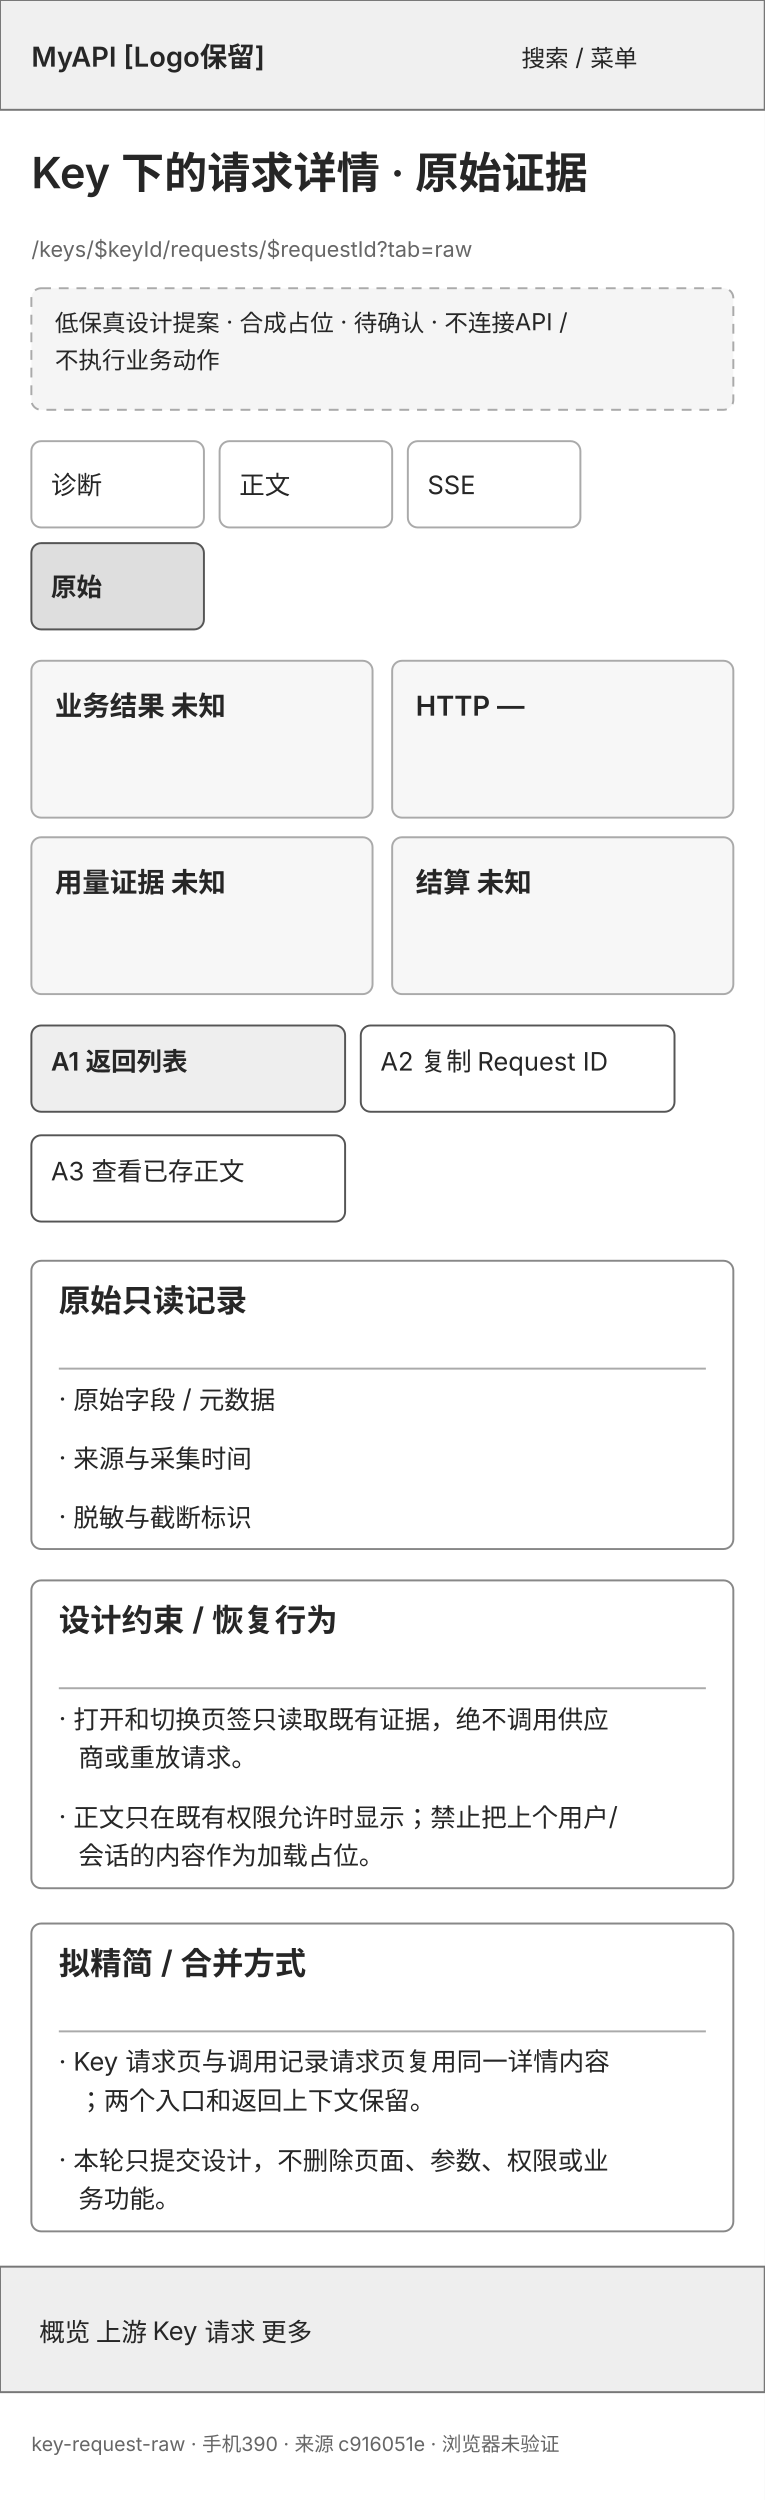
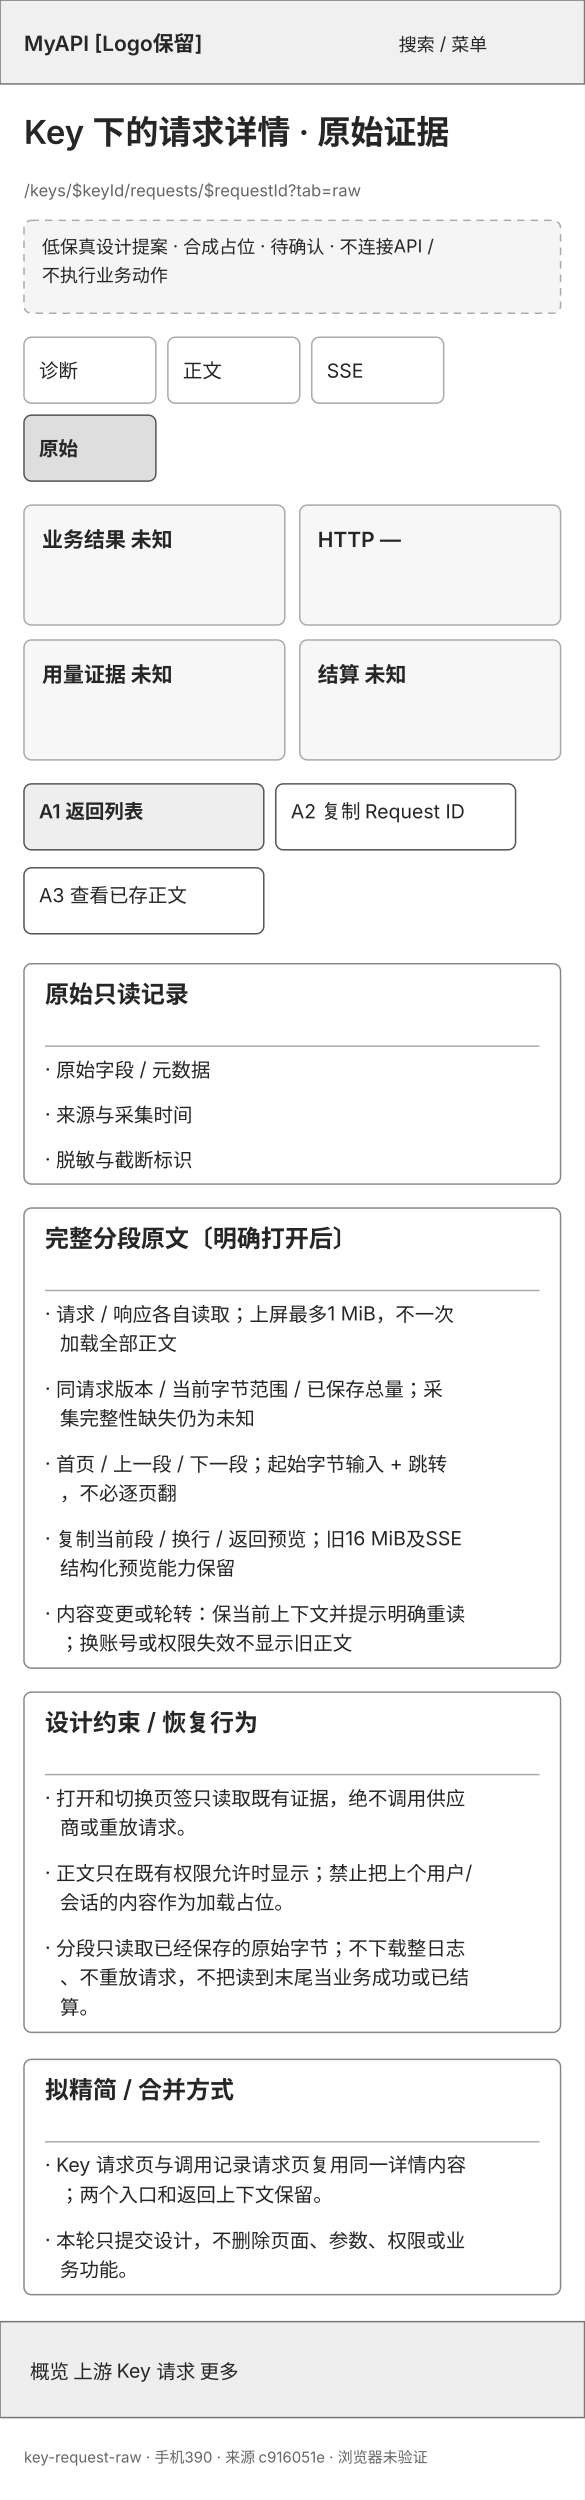
- <svg xmlns="http://www.w3.org/2000/svg" width="390" height="1275" viewBox="0 0 390 1275" role="img" aria-labelledby="title desc">
+ <svg xmlns="http://www.w3.org/2000/svg" width="390" height="1668" viewBox="0 0 390 1668" role="img" aria-labelledby="title desc">
  <rect width="100%" height="100%" fill="#ffffff" />
  <g font-family="system-ui, -apple-system, BlinkMacSystemFont, sans-serif">
    <rect x="0" y="0" width="390" height="56" rx="0" fill="#f0f0f0" stroke="#777777" />
    <text x="16" y="34" font-size="14" font-weight="600" fill="#262626">MyAPI  [Logo保留]</text>
    <text x="266" y="34" font-size="12" font-weight="normal" fill="#262626">搜索  /  菜单</text>
    <text x="16" y="96" font-size="22" font-weight="600" fill="#262626">Key 下的请求详情 · 原始证据</text>
    <text x="16" y="131" font-size="11" font-weight="normal" fill="#666666">/keys/$keyId/requests/$requestId?tab=raw</text>
    <rect x="16" y="147" width="358" height="62" rx="5" fill="#f5f5f5" stroke="#aaaaaa" stroke-dasharray="5 4" />
    <text x="28" y="169" font-size="12" font-weight="normal" fill="#262626">低保真设计提案 · 合成占位 · 待确认 · 不连接API / </text>
    <text x="28" y="188" font-size="12" font-weight="normal" fill="#262626">不执行业务动作</text>
    <rect x="16" y="225" width="88" height="44" rx="5" fill="#ffffff" stroke="#aaaaaa" />
    <text x="26" y="252" font-size="13" font-weight="normal" fill="#262626">诊断</text>
    <rect x="112" y="225" width="88" height="44" rx="5" fill="#ffffff" stroke="#aaaaaa" />
    <text x="122" y="252" font-size="13" font-weight="normal" fill="#262626">正文</text>
    <rect x="208" y="225" width="88" height="44" rx="5" fill="#ffffff" stroke="#aaaaaa" />
    <text x="218" y="252" font-size="13" font-weight="normal" fill="#262626">SSE</text>
    <rect x="16" y="277" width="88" height="44" rx="5" fill="#dedede" stroke="#555555" />
    <text x="26" y="304" font-size="13" font-weight="600" fill="#262626">原始</text>
    <rect x="16.0" y="337" width="174.0" height="80" rx="5" fill="#f7f7f7" stroke="#aaaaaa" />
    <text x="28.0" y="365" font-size="14" font-weight="600" fill="#262626">业务结果 未知</text>
    <rect x="200.0" y="337" width="174.0" height="80" rx="5" fill="#f7f7f7" stroke="#aaaaaa" />
    <text x="212.0" y="365" font-size="14" font-weight="600" fill="#262626">HTTP —</text>
    <rect x="16.0" y="427" width="174.0" height="80" rx="5" fill="#f7f7f7" stroke="#aaaaaa" />
    <text x="28.0" y="455" font-size="14" font-weight="600" fill="#262626">用量证据 未知</text>
    <rect x="200.0" y="427" width="174.0" height="80" rx="5" fill="#f7f7f7" stroke="#aaaaaa" />
    <text x="212.0" y="455" font-size="14" font-weight="600" fill="#262626">结算 未知</text>
    <rect x="16" y="523" width="160" height="44" rx="5" fill="#eeeeee" stroke="#555555" />
    <text x="26" y="546" font-size="13" font-weight="600" fill="#262626">A1 返回列表</text>
    <rect x="184" y="523" width="160" height="44" rx="5" fill="#ffffff" stroke="#555555" />
    <text x="194" y="546" font-size="13" font-weight="normal" fill="#262626">A2 复制 Request ID</text>
    <rect x="16" y="579" width="160" height="44" rx="5" fill="#ffffff" stroke="#555555" />
    <text x="26" y="602" font-size="13" font-weight="normal" fill="#262626">A3 查看已存正文</text>
    <rect x="16.0" y="643" width="358.0" height="147" rx="5" fill="#ffffff" stroke="#888888" />
    <text x="30.0" y="669" font-size="16" font-weight="600" fill="#262626">原始只读记录</text>
    <line x1="30.0" y1="698" x2="360.0" y2="698" stroke="#aaaaaa" />
    <text x="30.0" y="718" font-size="13" font-weight="normal" fill="#262626">· 原始字段 / 元数据</text>
    <text x="30.0" y="748" font-size="13" font-weight="normal" fill="#262626">· 来源与采集时间</text>
    <text x="30.0" y="778" font-size="13" font-weight="normal" fill="#262626">· 脱敏与截断标识</text>
-     <rect x="16" y="806" width="358" height="157" rx="5" fill="#ffffff" stroke="#888888" />
-     <text x="30" y="832" font-size="16" font-weight="600" fill="#262626">设计约束 / 恢复行为</text>
-     <line x1="30" y1="861" x2="360" y2="861" stroke="#aaaaaa" />
-     <text x="30" y="881" font-size="13" font-weight="normal" fill="#262626">· 打开和切换页签只读取既有证据，绝不调用供应</text>
-     <text x="40" y="901" font-size="13" font-weight="normal" fill="#262626">商或重放请求。</text>
-     <text x="30" y="931" font-size="13" font-weight="normal" fill="#262626">· 正文只在既有权限允许时显示；禁止把上个用户/</text>
-     <text x="40" y="951" font-size="13" font-weight="normal" fill="#262626">会话的内容作为加载占位。</text>
-     <rect x="16" y="981" width="358" height="157" rx="5" fill="#ffffff" stroke="#888888" />
-     <text x="30" y="1007" font-size="16" font-weight="600" fill="#262626">拟精简 / 合并方式</text>
-     <line x1="30" y1="1036" x2="360" y2="1036" stroke="#aaaaaa" />
-     <text x="30" y="1056" font-size="13" font-weight="normal" fill="#262626">· Key 请求页与调用记录请求页复用同一详情内容</text>
-     <text x="40" y="1076" font-size="13" font-weight="normal" fill="#262626">；两个入口和返回上下文保留。</text>
-     <text x="30" y="1106" font-size="13" font-weight="normal" fill="#262626">· 本轮只提交设计，不删除页面、参数、权限或业</text>
-     <text x="40" y="1126" font-size="13" font-weight="normal" fill="#262626">务功能。</text>
-     <rect x="0" y="1156" width="390" height="64" rx="0" fill="#eeeeee" stroke="#777777" />
-     <text x="20" y="1194" font-size="13" font-weight="normal" fill="#262626">概览      上游      Key      请求      更多</text>
-     <text x="16" y="1250" font-size="10" font-weight="normal" fill="#666666">key-request-raw · 手机390 · 来源 c916051e · 浏览器未验证</text>
+     <rect x="16.0" y="806" width="358.0" height="307" rx="5" fill="#ffffff" stroke="#888888" />
+     <text x="30.0" y="832" font-size="16" font-weight="600" fill="#262626">完整分段原文〔明确打开后〕</text>
+     <line x1="30.0" y1="861" x2="360.0" y2="861" stroke="#aaaaaa" />
+     <text x="30.0" y="881" font-size="13" font-weight="normal" fill="#262626">· 请求 / 响应各自读取；上屏最多1 MiB，不一次</text>
+     <text x="40.0" y="901" font-size="13" font-weight="normal" fill="#262626">加载全部正文</text>
+     <text x="30.0" y="931" font-size="13" font-weight="normal" fill="#262626">· 同请求版本 / 当前字节范围 / 已保存总量；采</text>
+     <text x="40.0" y="951" font-size="13" font-weight="normal" fill="#262626">集完整性缺失仍为未知</text>
+     <text x="30.0" y="981" font-size="13" font-weight="normal" fill="#262626">· 首页 / 上一段 / 下一段；起始字节输入 + 跳转</text>
+     <text x="40.0" y="1001" font-size="13" font-weight="normal" fill="#262626">，不必逐页翻</text>
+     <text x="30.0" y="1031" font-size="13" font-weight="normal" fill="#262626">· 复制当前段 / 换行 / 返回预览；旧16 MiB及SSE</text>
+     <text x="40.0" y="1051" font-size="13" font-weight="normal" fill="#262626">结构化预览能力保留</text>
+     <text x="30.0" y="1081" font-size="13" font-weight="normal" fill="#262626">· 内容变更或轮转：保当前上下文并提示明确重读</text>
+     <text x="40.0" y="1101" font-size="13" font-weight="normal" fill="#262626">；换账号或权限失效不显示旧正文</text>
+     <rect x="16" y="1129" width="358" height="227" rx="5" fill="#ffffff" stroke="#888888" />
+     <text x="30" y="1155" font-size="16" font-weight="600" fill="#262626">设计约束 / 恢复行为</text>
+     <line x1="30" y1="1184" x2="360" y2="1184" stroke="#aaaaaa" />
+     <text x="30" y="1204" font-size="13" font-weight="normal" fill="#262626">· 打开和切换页签只读取既有证据，绝不调用供应</text>
+     <text x="40" y="1224" font-size="13" font-weight="normal" fill="#262626">商或重放请求。</text>
+     <text x="30" y="1254" font-size="13" font-weight="normal" fill="#262626">· 正文只在既有权限允许时显示；禁止把上个用户/</text>
+     <text x="40" y="1274" font-size="13" font-weight="normal" fill="#262626">会话的内容作为加载占位。</text>
+     <text x="30" y="1304" font-size="13" font-weight="normal" fill="#262626">· 分段只读取已经保存的原始字节；不下载整日志</text>
+     <text x="40" y="1324" font-size="13" font-weight="normal" fill="#262626">、不重放请求，不把读到末尾当业务成功或已结</text>
+     <text x="40" y="1344" font-size="13" font-weight="normal" fill="#262626">算。</text>
+     <rect x="16" y="1374" width="358" height="157" rx="5" fill="#ffffff" stroke="#888888" />
+     <text x="30" y="1400" font-size="16" font-weight="600" fill="#262626">拟精简 / 合并方式</text>
+     <line x1="30" y1="1429" x2="360" y2="1429" stroke="#aaaaaa" />
+     <text x="30" y="1449" font-size="13" font-weight="normal" fill="#262626">· Key 请求页与调用记录请求页复用同一详情内容</text>
+     <text x="40" y="1469" font-size="13" font-weight="normal" fill="#262626">；两个入口和返回上下文保留。</text>
+     <text x="30" y="1499" font-size="13" font-weight="normal" fill="#262626">· 本轮只提交设计，不删除页面、参数、权限或业</text>
+     <text x="40" y="1519" font-size="13" font-weight="normal" fill="#262626">务功能。</text>
+     <rect x="0" y="1549" width="390" height="64" rx="0" fill="#eeeeee" stroke="#777777" />
+     <text x="20" y="1587" font-size="13" font-weight="normal" fill="#262626">概览      上游      Key      请求      更多</text>
+     <text x="16" y="1643" font-size="10" font-weight="normal" fill="#666666">key-request-raw · 手机390 · 来源 c916051e · 浏览器未验证</text>
  </g>
</svg>
